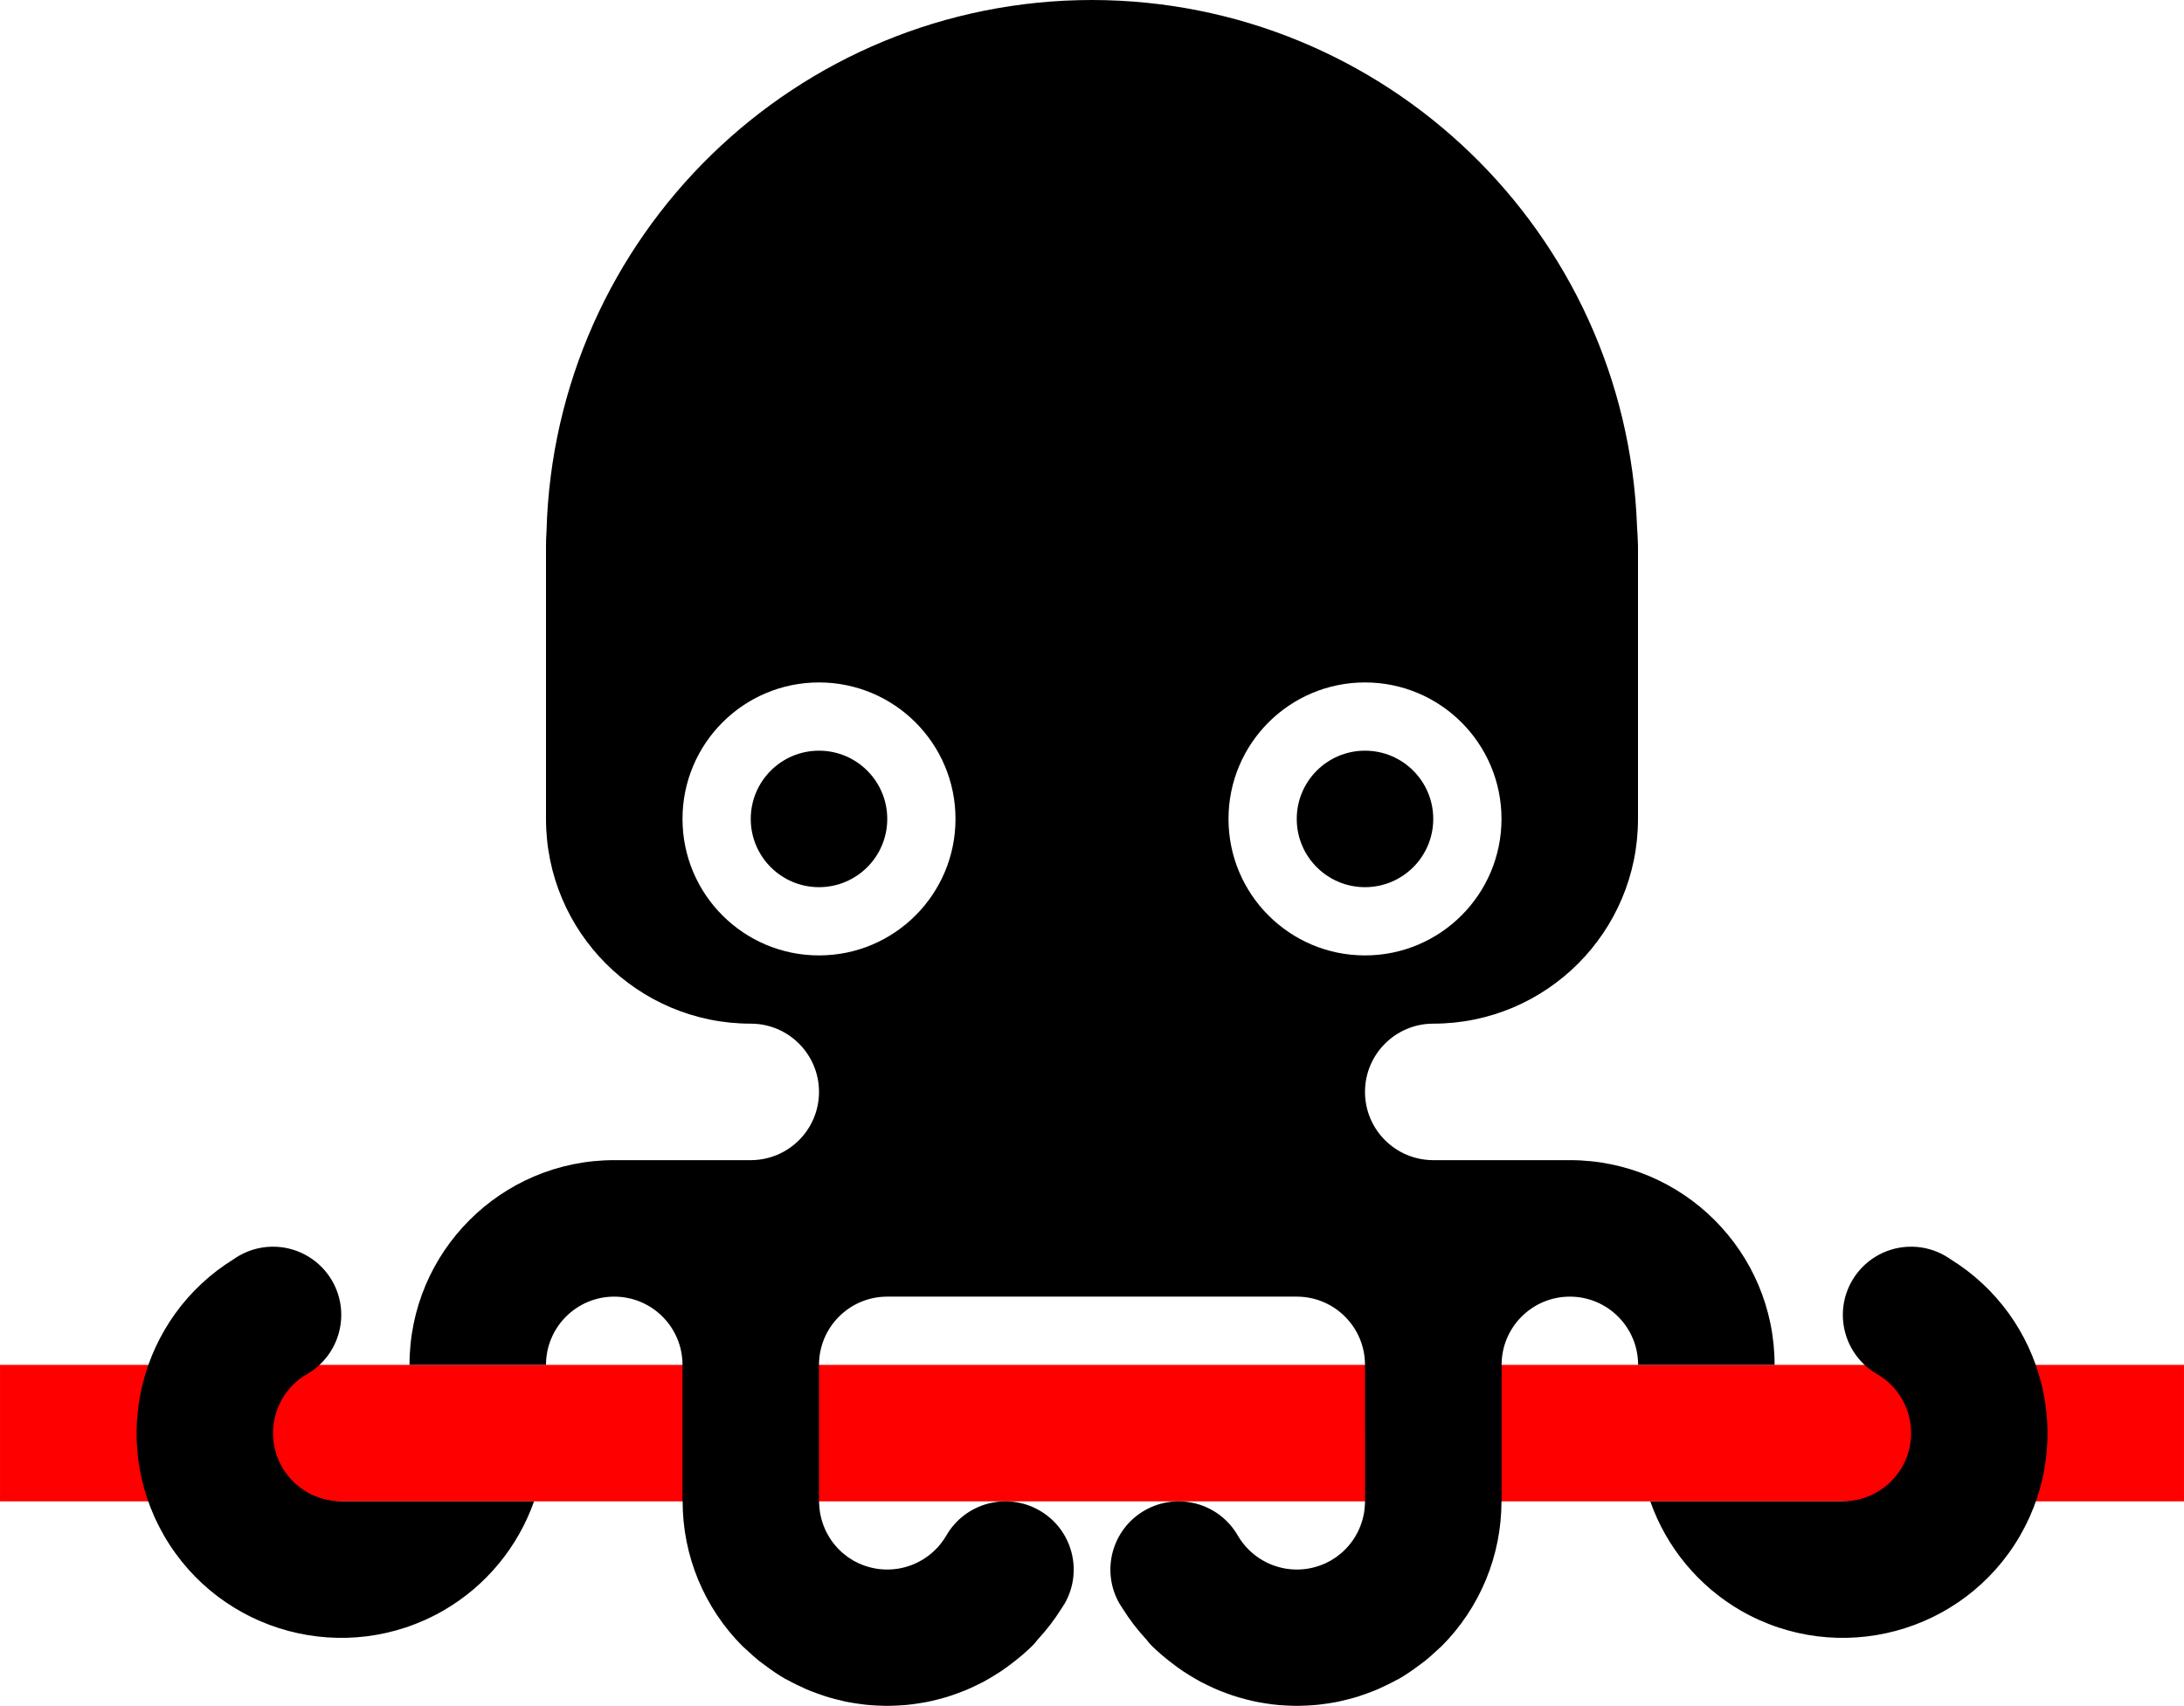
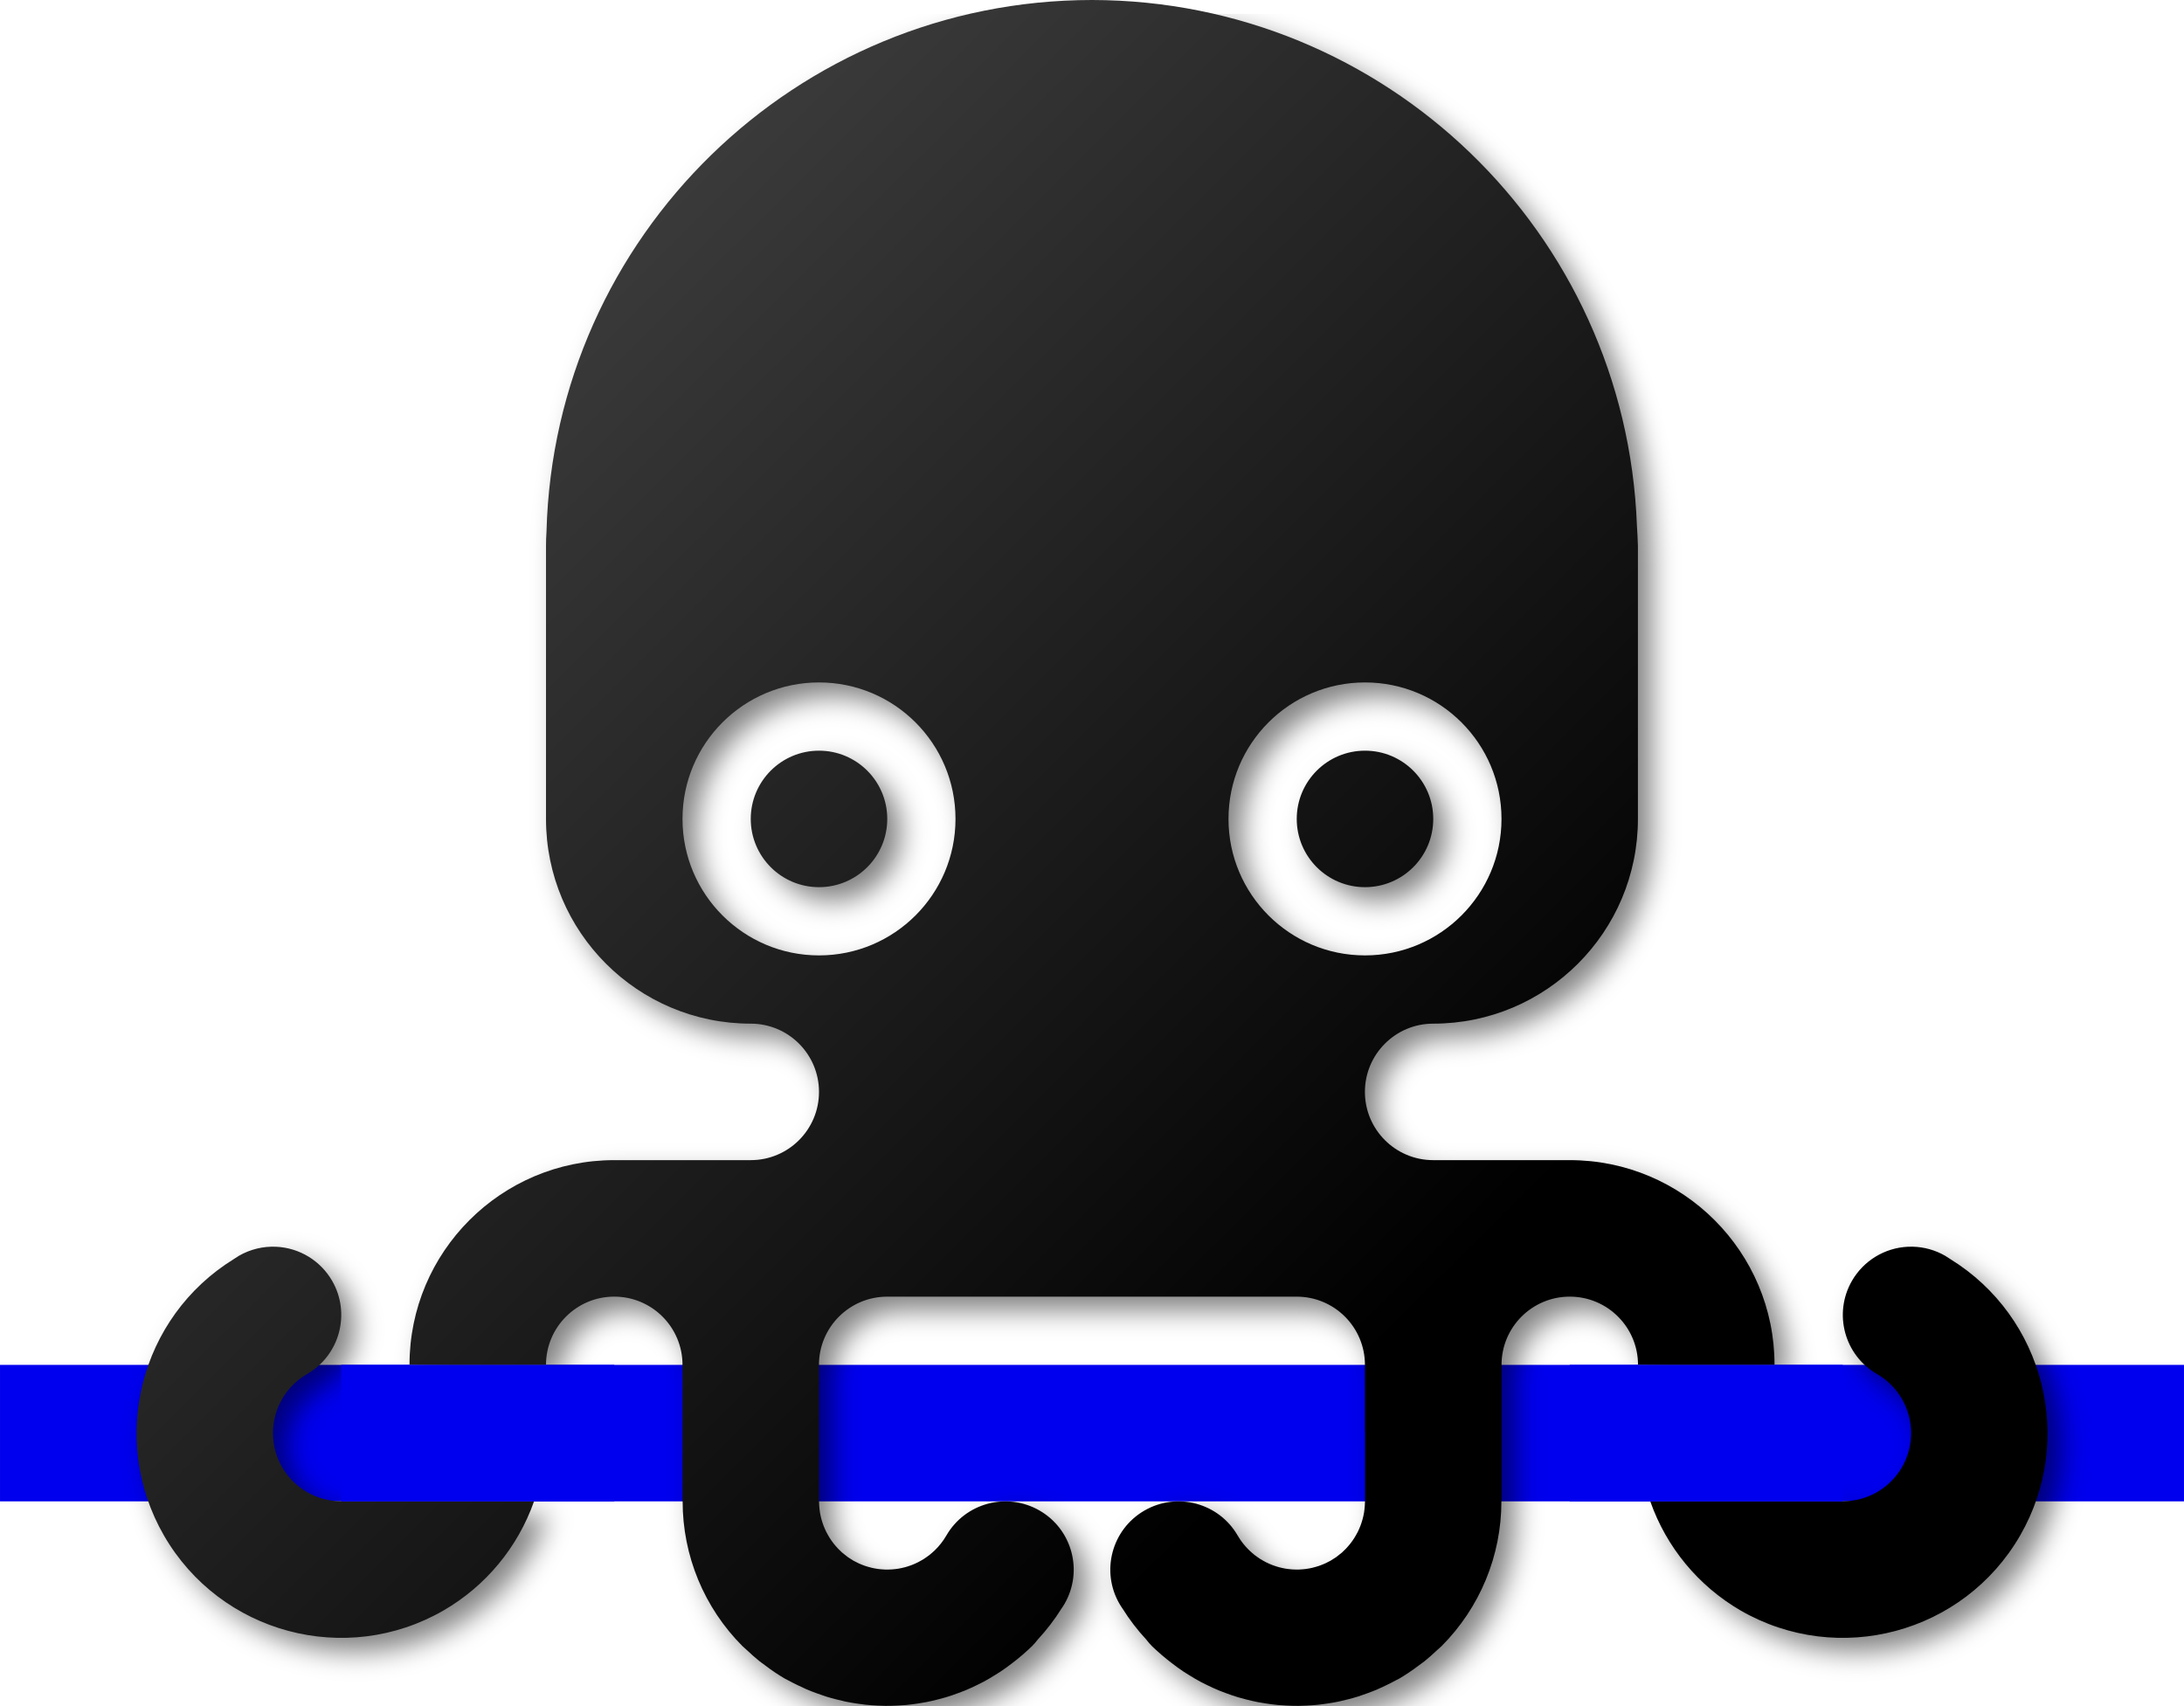
- <svg xmlns="http://www.w3.org/2000/svg" width="45.156mm" height="35.273mm" viewBox="0 0 160 124.983" id="svg2" version="1.1">
-   <defs id="defs4" />
+ <svg xmlns="http://www.w3.org/2000/svg" xmlns:xlink="http://www.w3.org/1999/xlink" width="45.156mm" height="35.273mm" viewBox="0 0 160 124.983" id="svg2" version="1.1">
+   <defs id="defs4">
+     <linearGradient id="g">
+       <stop style="stop-color:#444444;stop-opacity:1" offset="0" id="stop4146" />
+       <stop style="stop-color:#000000;stop-opacity:1" offset="1" id="stop4148" />
+     </linearGradient>
+     <filter style="color-interpolation-filters:sRGB;" id="filter4322">
+       <feFlood flood-opacity="0.498" flood-color="rgb(0,0,0)" result="flood" id="feFlood4324" />
+       <feComposite in="flood" in2="SourceGraphic" operator="in" result="composite1" id="feComposite4326" />
+       <feGaussianBlur in="composite1" stdDeviation="1" result="blur" id="feGaussianBlur4328" />
+       <feOffset dx="1" dy="1" result="offset" id="feOffset4330" />
+       <feComposite in="SourceGraphic" in2="offset" operator="over" result="composite2" id="feComposite4332" />
+     </filter>
+     <linearGradient xlink:href="#g" id="linearGradient4150" x1="310" y1="452.362" x2="390" y2="532.612" gradientUnits="userSpaceOnUse" />
+   </defs>
  <g id="layer2" style="display:inline" transform="translate(-270,-452.3613)">
-     <path style="fill:#ff0000;stroke:none" d="M 0 100 L 0 105 L 0 110 L 5 110 L 10 110 L 150 110 L 155 110 L 160 110 L 160 105 L 160 100 L 155 100 L 150 100 L 10 100 L 5 100 L 0 100 z " transform="translate(270,452.3613)" id="rect4476" />
-     <path style="fill:#000000;stroke:none" d="M 80 0 A 40 40 0 0 0 40.037 38.938 A 15 15 0 0 0 40 40 L 40 60 A 15 15 0 0 0 55 75 A 5 5 0 0 1 60 80 A 5 5 0 0 1 55 85 L 45 85 A 15 15 0 0 0 30 100 L 40 100 A 5 5 0 0 1 45 95 A 5 5 0 0 1 50 100 L 50 105 L 50 110 L 50.01 110 A 15 15 0 0 0 54.393 120.607 A 15 15 0 0 0 54.535 120.736 A 15 15 0 0 0 54.742 120.922 A 15 15 0 0 0 55.639 121.711 A 15 15 0 0 0 56.033 122.002 A 15 15 0 0 0 56.822 122.566 A 15 15 0 0 0 57.5 122.99 A 15 15 0 0 0 57.768 123.127 A 15 15 0 0 0 58.434 123.467 A 15 15 0 0 0 59.08 123.768 A 15 15 0 0 0 59.834 124.062 A 15 15 0 0 0 60.492 124.291 A 15 15 0 0 0 61.252 124.504 A 15 15 0 0 0 61.934 124.668 A 15 15 0 0 0 62.766 124.812 A 15 15 0 0 0 63.389 124.896 A 15 15 0 0 0 64.271 124.961 A 15 15 0 0 0 64.877 124.982 A 15 15 0 0 0 65.789 124.957 A 15 15 0 0 0 66.365 124.92 A 15 15 0 0 0 67.273 124.805 A 15 15 0 0 0 67.854 124.707 A 15 15 0 0 0 68.752 124.5 A 15 15 0 0 0 69.295 124.352 A 15 15 0 0 0 70.213 124.039 A 15 15 0 0 0 70.686 123.859 A 15 15 0 0 0 71.584 123.451 A 15 15 0 0 0 72.055 123.215 A 15 15 0 0 0 72.918 122.709 A 15 15 0 0 0 73.314 122.459 A 15 15 0 0 0 74.158 121.848 A 15 15 0 0 0 74.516 121.568 A 15 15 0 0 0 75.344 120.854 A 15 15 0 0 0 75.35 120.848 A 5 5 0 0 0 75.607 120.605 A 5 5 0 0 0 76.033 120.113 A 15 15 0 0 0 77.754 117.867 A 5 5 0 0 0 77.99 117.5 A 5 5 0 0 0 76.16 110.67 A 5 5 0 0 0 69.33 112.5 A 5 5 0 0 1 68.477 113.59 A 5 5 0 0 1 68.266 113.779 A 5 5 0 0 1 68.094 113.924 A 5 5 0 0 1 67.885 114.076 A 5 5 0 0 1 67.68 114.217 A 5 5 0 0 1 67.459 114.346 A 5 5 0 0 1 67.252 114.459 A 5 5 0 0 1 67.014 114.57 A 5 5 0 0 1 66.793 114.662 A 5 5 0 0 1 66.539 114.75 A 5 5 0 0 1 66.322 114.816 A 5 5 0 0 1 66.074 114.877 A 5 5 0 0 1 65.822 114.928 A 5 5 0 0 1 65.566 114.961 A 5 5 0 0 1 65.348 114.982 A 5 5 0 0 1 65.057 114.994 A 5 5 0 0 1 64.838 114.992 A 5 5 0 0 1 64.582 114.977 A 5 5 0 0 1 64.334 114.951 A 5 5 0 0 1 64.072 114.908 A 5 5 0 0 1 63.859 114.863 A 5 5 0 0 1 63.578 114.787 A 5 5 0 0 1 63.371 114.723 A 5 5 0 0 1 63.123 114.629 A 5 5 0 0 1 62.906 114.537 A 5 5 0 0 1 62.564 114.363 A 5 5 0 0 1 62.531 114.348 A 5 5 0 0 1 62.23 114.156 A 5 5 0 0 1 62.107 114.076 A 5 5 0 0 1 61.877 113.895 A 5 5 0 0 1 61.701 113.756 A 5 5 0 0 1 61.654 113.711 A 5 5 0 0 1 61.398 113.463 A 5 5 0 0 1 61.227 113.27 A 5 5 0 0 1 61.08 113.096 A 5 5 0 0 1 60.924 112.885 A 5 5 0 0 1 60.779 112.668 A 5 5 0 0 1 60.668 112.48 A 5 5 0 0 1 60.535 112.238 A 5 5 0 0 1 60.439 112.031 A 5 5 0 0 1 60.336 111.781 A 5 5 0 0 1 60.256 111.553 A 5 5 0 0 1 60.184 111.314 A 5 5 0 0 1 60.125 111.076 A 5 5 0 0 1 60.074 110.82 A 5 5 0 0 1 60.043 110.58 A 5 5 0 0 1 60.018 110.307 A 5 5 0 0 1 60.004 110 L 60 110 L 60 105 L 60 100 A 5 5 0 0 1 65 95 L 79.123 95 L 80.875 95 L 95 95 A 5 5 0 0 1 100 100 L 100 104.764 A 5 5 0 0 1 100.008 105 L 100.008 110 L 100.004 110 A 5 5 0 0 1 99.99 110.307 A 5 5 0 0 1 99.965 110.58 A 5 5 0 0 1 99.934 110.82 A 5 5 0 0 1 99.883 111.076 A 5 5 0 0 1 99.824 111.314 A 5 5 0 0 1 99.752 111.553 A 5 5 0 0 1 99.672 111.781 A 5 5 0 0 1 99.568 112.031 A 5 5 0 0 1 99.473 112.238 A 5 5 0 0 1 99.34 112.48 A 5 5 0 0 1 99.229 112.668 A 5 5 0 0 1 99.084 112.885 A 5 5 0 0 1 98.928 113.096 A 5 5 0 0 1 98.781 113.27 A 5 5 0 0 1 98.609 113.463 A 5 5 0 0 1 98.354 113.711 A 5 5 0 0 1 98.307 113.756 A 5 5 0 0 1 98.131 113.895 A 5 5 0 0 1 97.9 114.076 A 5 5 0 0 1 97.777 114.156 A 5 5 0 0 1 97.477 114.348 A 5 5 0 0 1 97.443 114.363 A 5 5 0 0 1 97.102 114.537 A 5 5 0 0 1 96.885 114.629 A 5 5 0 0 1 96.637 114.723 A 5 5 0 0 1 96.43 114.787 A 5 5 0 0 1 96.148 114.863 A 5 5 0 0 1 95.936 114.908 A 5 5 0 0 1 95.674 114.951 A 5 5 0 0 1 95.426 114.977 A 5 5 0 0 1 95.17 114.992 A 5 5 0 0 1 94.951 114.994 A 5 5 0 0 1 94.66 114.982 A 5 5 0 0 1 94.441 114.961 A 5 5 0 0 1 94.186 114.928 A 5 5 0 0 1 93.934 114.877 A 5 5 0 0 1 93.686 114.816 A 5 5 0 0 1 93.469 114.75 A 5 5 0 0 1 93.215 114.662 A 5 5 0 0 1 92.994 114.57 A 5 5 0 0 1 92.756 114.459 A 5 5 0 0 1 92.549 114.346 A 5 5 0 0 1 92.328 114.217 A 5 5 0 0 1 92.123 114.076 A 5 5 0 0 1 91.914 113.924 A 5 5 0 0 1 91.742 113.779 A 5 5 0 0 1 91.531 113.59 A 5 5 0 0 1 90.678 112.5 A 5 5 0 0 0 83.848 110.67 A 5 5 0 0 0 82.018 117.5 A 5 5 0 0 0 82.254 117.867 A 15 15 0 0 0 83.975 120.113 A 5 5 0 0 0 84.4 120.605 A 5 5 0 0 0 84.658 120.848 A 15 15 0 0 0 84.664 120.854 A 15 15 0 0 0 85.492 121.568 A 15 15 0 0 0 85.85 121.848 A 15 15 0 0 0 86.693 122.459 A 15 15 0 0 0 87.09 122.709 A 15 15 0 0 0 87.953 123.215 A 15 15 0 0 0 88.424 123.451 A 15 15 0 0 0 89.322 123.859 A 15 15 0 0 0 89.795 124.039 A 15 15 0 0 0 90.713 124.352 A 15 15 0 0 0 91.256 124.5 A 15 15 0 0 0 92.154 124.707 A 15 15 0 0 0 92.734 124.805 A 15 15 0 0 0 93.643 124.92 A 15 15 0 0 0 94.219 124.957 A 15 15 0 0 0 95.131 124.982 A 15 15 0 0 0 95.736 124.961 A 15 15 0 0 0 96.619 124.896 A 15 15 0 0 0 97.242 124.812 A 15 15 0 0 0 98.074 124.668 A 15 15 0 0 0 98.756 124.504 A 15 15 0 0 0 99.516 124.291 A 15 15 0 0 0 100.174 124.062 A 15 15 0 0 0 100.928 123.768 A 15 15 0 0 0 101.574 123.467 A 15 15 0 0 0 102.24 123.127 A 15 15 0 0 0 102.508 122.99 A 15 15 0 0 0 103.186 122.566 A 15 15 0 0 0 103.975 122.002 A 15 15 0 0 0 104.369 121.711 A 15 15 0 0 0 105.266 120.922 A 15 15 0 0 0 105.473 120.736 A 15 15 0 0 0 105.615 120.607 A 15 15 0 0 0 109.998 110 L 110.008 110 L 110.008 105 L 110.008 100 A 5 5 0 0 1 115.008 95 A 5 5 0 0 1 120.008 100 L 130.008 100 A 15 15 0 0 0 115.008 85 A 15 15 0 0 0 115 85 L 114.971 85 L 105 85 A 5 5 0 0 1 100 80 A 5 5 0 0 1 105 75 A 15 15 0 0 0 120 60 L 120 40 A 40 40 0 0 0 119.926 38.502 A 15 15 0 0 0 119.926 38.496 A 40 40 0 0 0 80 0 z M 60 50 A 10 10 0 0 1 70 60 A 10 10 0 0 1 60 70 A 10 10 0 0 1 50 60 A 10 10 0 0 1 60 50 z M 100 50 A 10 10 0 0 1 110 60 A 10 10 0 0 1 100 70 A 10 10 0 0 1 90 60 A 10 10 0 0 1 100 50 z M 60 55 A 5 5 0 0 0 55 60 A 5 5 0 0 0 60 65 A 5 5 0 0 0 65 60 A 5 5 0 0 0 60 55 z M 100 55 A 5 5 0 0 0 95 60 A 5 5 0 0 0 100 65 A 5 5 0 0 0 105 60 A 5 5 0 0 0 100 55 z M 140.125 91.342 A 5 5 0 0 0 139.771 91.346 A 5 5 0 0 0 135.678 93.84 A 5 5 0 0 0 137.508 100.67 A 5 5 0 0 1 139.338 107.5 A 5 5 0 0 1 135 109.994 L 135 110 L 120.9 110 A 15 15 0 0 0 127.508 117.99 A 15 15 0 0 0 147.998 112.5 A 15 15 0 0 0 142.875 92.246 A 5 5 0 0 0 142.508 92.01 A 5 5 0 0 0 140.125 91.342 z M 20.236 91.346 A 5 5 0 0 0 17.5 92.01 A 5 5 0 0 0 17.133 92.246 A 15 15 0 0 0 12.01 112.5 A 15 15 0 0 0 32.5 117.99 A 15 15 0 0 0 39.123 110 L 25 110 L 25 109.996 A 5 5 0 0 1 20.67 107.5 A 5 5 0 0 1 22.5 100.67 A 5 5 0 0 0 24.33 93.84 A 5 5 0 0 0 20.236 91.346 z " transform="translate(270,452.3613)" id="path4531" />
+     <path style="fill:#0000ee;fill-opacity:1;stroke:none" d="m 270,552.361 0,5 0,5 5,0 5,0 140,0 5,0 5,0 0,-5 0,-5 -5,0 -5,0 -140,0 -5,0 -5,0 z" id="rect4476" />
+     <path id="path4531" style="fill:url(#linearGradient4150);fill-opacity:1;stroke:none;filter:url(#filter4322)" d="m 350,452.361 a 40,40 0 0 0 -39.963,38.938 15,15 0 0 0 -0.037,1.062 l 0,20 a 15,15 0 0 0 15,15 5,5 0 0 1 5,5 5,5 0 0 1 -5,5 l -10,0 a 15,15 0 0 0 -15,15 l 10,0 a 5,5 0 0 1 5,-5 5,5 0 0 1 5,5 l 0,5 0,5 0.01,0 a 15,15 0 0 0 4.383,10.607 15,15 0 0 0 0.143,0.129 15,15 0 0 0 0.207,0.186 15,15 0 0 0 0.896,0.789 15,15 0 0 0 0.395,0.291 15,15 0 0 0 0.789,0.564 15,15 0 0 0 0.678,0.424 15,15 0 0 0 0.268,0.137 15,15 0 0 0 0.666,0.34 15,15 0 0 0 0.646,0.301 15,15 0 0 0 0.754,0.295 15,15 0 0 0 0.658,0.229 15,15 0 0 0 0.76,0.213 15,15 0 0 0 0.682,0.164 15,15 0 0 0 0.832,0.145 15,15 0 0 0 0.623,0.084 15,15 0 0 0 0.883,0.065 15,15 0 0 0 0.605,0.021 15,15 0 0 0 0.912,-0.025 15,15 0 0 0 0.576,-0.037 15,15 0 0 0 0.908,-0.115 15,15 0 0 0 0.58,-0.098 15,15 0 0 0 0.898,-0.207 15,15 0 0 0 0.543,-0.148 15,15 0 0 0 0.918,-0.312 15,15 0 0 0 0.473,-0.18 15,15 0 0 0 0.898,-0.408 15,15 0 0 0 0.471,-0.236 15,15 0 0 0 0.863,-0.506 15,15 0 0 0 0.396,-0.25 15,15 0 0 0 0.844,-0.611 15,15 0 0 0 0.357,-0.279 15,15 0 0 0 0.828,-0.715 15,15 0 0 0 0.006,-0.006 5,5 0 0 0 0.258,-0.242 5,5 0 0 0 0.426,-0.492 15,15 0 0 0 1.721,-2.246 5,5 0 0 0 0.236,-0.367 5,5 0 0 0 -1.83,-6.83 5,5 0 0 0 -6.83,1.83 5,5 0 0 1 -0.854,1.09 5,5 0 0 1 -0.211,0.189 5,5 0 0 1 -0.172,0.145 5,5 0 0 1 -0.209,0.152 5,5 0 0 1 -0.205,0.141 5,5 0 0 1 -0.221,0.129 5,5 0 0 1 -0.207,0.113 5,5 0 0 1 -0.238,0.111 5,5 0 0 1 -0.221,0.092 5,5 0 0 1 -0.254,0.088 5,5 0 0 1 -0.217,0.066 5,5 0 0 1 -0.248,0.06 5,5 0 0 1 -0.252,0.051 5,5 0 0 1 -0.256,0.033 5,5 0 0 1 -0.219,0.021 5,5 0 0 1 -0.291,0.012 5,5 0 0 1 -0.219,-0.002 5,5 0 0 1 -0.256,-0.016 5,5 0 0 1 -0.248,-0.025 5,5 0 0 1 -0.262,-0.043 5,5 0 0 1 -0.213,-0.045 5,5 0 0 1 -0.281,-0.076 5,5 0 0 1 -0.207,-0.064 5,5 0 0 1 -0.248,-0.094 5,5 0 0 1 -0.217,-0.092 5,5 0 0 1 -0.342,-0.174 5,5 0 0 1 -0.033,-0.016 5,5 0 0 1 -0.301,-0.191 5,5 0 0 1 -0.123,-0.08 5,5 0 0 1 -0.23,-0.182 5,5 0 0 1 -0.176,-0.139 5,5 0 0 1 -0.047,-0.045 5,5 0 0 1 -0.256,-0.248 5,5 0 0 1 -0.172,-0.193 5,5 0 0 1 -0.146,-0.174 5,5 0 0 1 -0.156,-0.211 5,5 0 0 1 -0.145,-0.217 5,5 0 0 1 -0.111,-0.188 5,5 0 0 1 -0.133,-0.242 5,5 0 0 1 -0.096,-0.207 5,5 0 0 1 -0.104,-0.25 5,5 0 0 1 -0.08,-0.229 5,5 0 0 1 -0.072,-0.238 5,5 0 0 1 -0.059,-0.238 5,5 0 0 1 -0.051,-0.256 5,5 0 0 1 -0.031,-0.24 5,5 0 0 1 -0.025,-0.273 5,5 0 0 1 -0.014,-0.307 l -0.004,0 0,-5 0,-5 a 5,5 0 0 1 5,-5 l 14.123,0 1.752,0 14.125,0 a 5,5 0 0 1 5,5 l 0,4.764 a 5,5 0 0 1 0.008,0.236 l 0,5 -0.004,0 a 5,5 0 0 1 -0.014,0.307 5,5 0 0 1 -0.025,0.273 5,5 0 0 1 -0.031,0.24 5,5 0 0 1 -0.051,0.256 5,5 0 0 1 -0.059,0.238 5,5 0 0 1 -0.072,0.238 5,5 0 0 1 -0.08,0.229 5,5 0 0 1 -0.104,0.25 5,5 0 0 1 -0.096,0.207 5,5 0 0 1 -0.133,0.242 5,5 0 0 1 -0.111,0.188 5,5 0 0 1 -0.145,0.217 5,5 0 0 1 -0.156,0.211 5,5 0 0 1 -0.146,0.174 5,5 0 0 1 -0.172,0.193 5,5 0 0 1 -0.256,0.248 5,5 0 0 1 -0.047,0.045 5,5 0 0 1 -0.176,0.139 5,5 0 0 1 -0.23,0.182 5,5 0 0 1 -0.123,0.08 5,5 0 0 1 -0.301,0.191 5,5 0 0 1 -0.033,0.016 5,5 0 0 1 -0.342,0.174 5,5 0 0 1 -0.217,0.092 5,5 0 0 1 -0.248,0.094 5,5 0 0 1 -0.207,0.064 5,5 0 0 1 -0.281,0.076 5,5 0 0 1 -0.213,0.045 5,5 0 0 1 -0.262,0.043 5,5 0 0 1 -0.248,0.025 5,5 0 0 1 -0.256,0.016 5,5 0 0 1 -0.219,0.002 5,5 0 0 1 -0.291,-0.012 5,5 0 0 1 -0.219,-0.021 5,5 0 0 1 -0.256,-0.033 5,5 0 0 1 -0.252,-0.051 5,5 0 0 1 -0.248,-0.06 5,5 0 0 1 -0.217,-0.066 5,5 0 0 1 -0.254,-0.088 5,5 0 0 1 -0.221,-0.092 5,5 0 0 1 -0.238,-0.111 5,5 0 0 1 -0.207,-0.113 5,5 0 0 1 -0.221,-0.129 5,5 0 0 1 -0.205,-0.141 5,5 0 0 1 -0.209,-0.152 5,5 0 0 1 -0.172,-0.145 5,5 0 0 1 -0.211,-0.189 5,5 0 0 1 -0.854,-1.09 5,5 0 0 0 -6.83,-1.83 5,5 0 0 0 -1.83,6.83 5,5 0 0 0 0.236,0.367 15,15 0 0 0 1.721,2.246 5,5 0 0 0 0.426,0.492 5,5 0 0 0 0.258,0.242 15,15 0 0 0 0.006,0.006 15,15 0 0 0 0.828,0.715 15,15 0 0 0 0.357,0.279 15,15 0 0 0 0.844,0.611 15,15 0 0 0 0.396,0.25 15,15 0 0 0 0.863,0.506 15,15 0 0 0 0.471,0.236 15,15 0 0 0 0.898,0.408 15,15 0 0 0 0.473,0.18 15,15 0 0 0 0.918,0.312 15,15 0 0 0 0.543,0.148 15,15 0 0 0 0.898,0.207 15,15 0 0 0 0.58,0.098 15,15 0 0 0 0.908,0.115 15,15 0 0 0 0.576,0.037 15,15 0 0 0 0.912,0.025 15,15 0 0 0 0.605,-0.021 15,15 0 0 0 0.883,-0.065 15,15 0 0 0 0.623,-0.084 15,15 0 0 0 0.832,-0.145 15,15 0 0 0 0.682,-0.164 15,15 0 0 0 0.76,-0.213 15,15 0 0 0 0.658,-0.229 15,15 0 0 0 0.754,-0.295 15,15 0 0 0 0.646,-0.301 15,15 0 0 0 0.666,-0.34 15,15 0 0 0 0.268,-0.137 15,15 0 0 0 0.678,-0.424 15,15 0 0 0 0.789,-0.564 15,15 0 0 0 0.395,-0.291 15,15 0 0 0 0.896,-0.789 15,15 0 0 0 0.207,-0.186 15,15 0 0 0 0.143,-0.129 15,15 0 0 0 4.383,-10.607 l 0.01,0 0,-5 0,-5 a 5,5 0 0 1 5,-5 5,5 0 0 1 5,5 l 10,0 a 15,15 0 0 0 -15,-15 15,15 0 0 0 -0.008,0 l -0.029,0 -9.971,0 a 5,5 0 0 1 -5,-5 5,5 0 0 1 5,-5 15,15 0 0 0 15,-15 l 0,-20 a 40,40 0 0 0 -0.074,-1.498 15,15 0 0 0 0,-0.006 A 40,40 0 0 0 350,452.361 Z m -20,50 a 10,10 0 0 1 10,10 10,10 0 0 1 -10,10 10,10 0 0 1 -10,-10 10,10 0 0 1 10,-10 z m 40,0 a 10,10 0 0 1 10,10 10,10 0 0 1 -10,10 10,10 0 0 1 -10,-10 10,10 0 0 1 10,-10 z m -40,5 a 5,5 0 0 0 -5,5 5,5 0 0 0 5,5 5,5 0 0 0 5,-5 5,5 0 0 0 -5,-5 z m 40,0 a 5,5 0 0 0 -5,5 5,5 0 0 0 5,5 5,5 0 0 0 5,-5 5,5 0 0 0 -5,-5 z m 40.125,36.342 a 5,5 0 0 0 -0.354,0.004 5,5 0 0 0 -4.094,2.494 5,5 0 0 0 1.83,6.83 5,5 0 0 1 1.83,6.83 A 5,5 0 0 1 405,562.355 l 0,0.006 -14.1,0 a 15,15 0 0 0 6.607,7.99 15,15 0 0 0 20.49,-5.49 15,15 0 0 0 -5.123,-20.254 5,5 0 0 0 -0.367,-0.236 5,5 0 0 0 -2.383,-0.668 z m -119.889,0.004 a 5,5 0 0 0 -2.736,0.664 5,5 0 0 0 -0.367,0.236 15,15 0 0 0 -5.123,20.254 15,15 0 0 0 20.49,5.49 15,15 0 0 0 6.623,-7.99 l -14.123,0 0,-0.004 a 5,5 0 0 1 -4.33,-2.496 5,5 0 0 1 1.83,-6.83 5,5 0 0 0 1.83,-6.83 5,5 0 0 0 -4.094,-2.494 z" />
+     <rect style="opacity:1;fill:#0000ee;fill-opacity:1;stroke:none;stroke-width:0.3;stroke-miterlimit:4;stroke-dasharray:none;stroke-dashoffset:0" id="rect4334" width="20" height="10" x="295" y="552.362" />
+     <rect style="opacity:1;fill:#0000ee;fill-opacity:1;stroke:none;stroke-width:0.3;stroke-miterlimit:4;stroke-dasharray:none;stroke-dashoffset:0" id="rect4345" width="20" height="10" x="385" y="552.362" />
  </g>
</svg>
